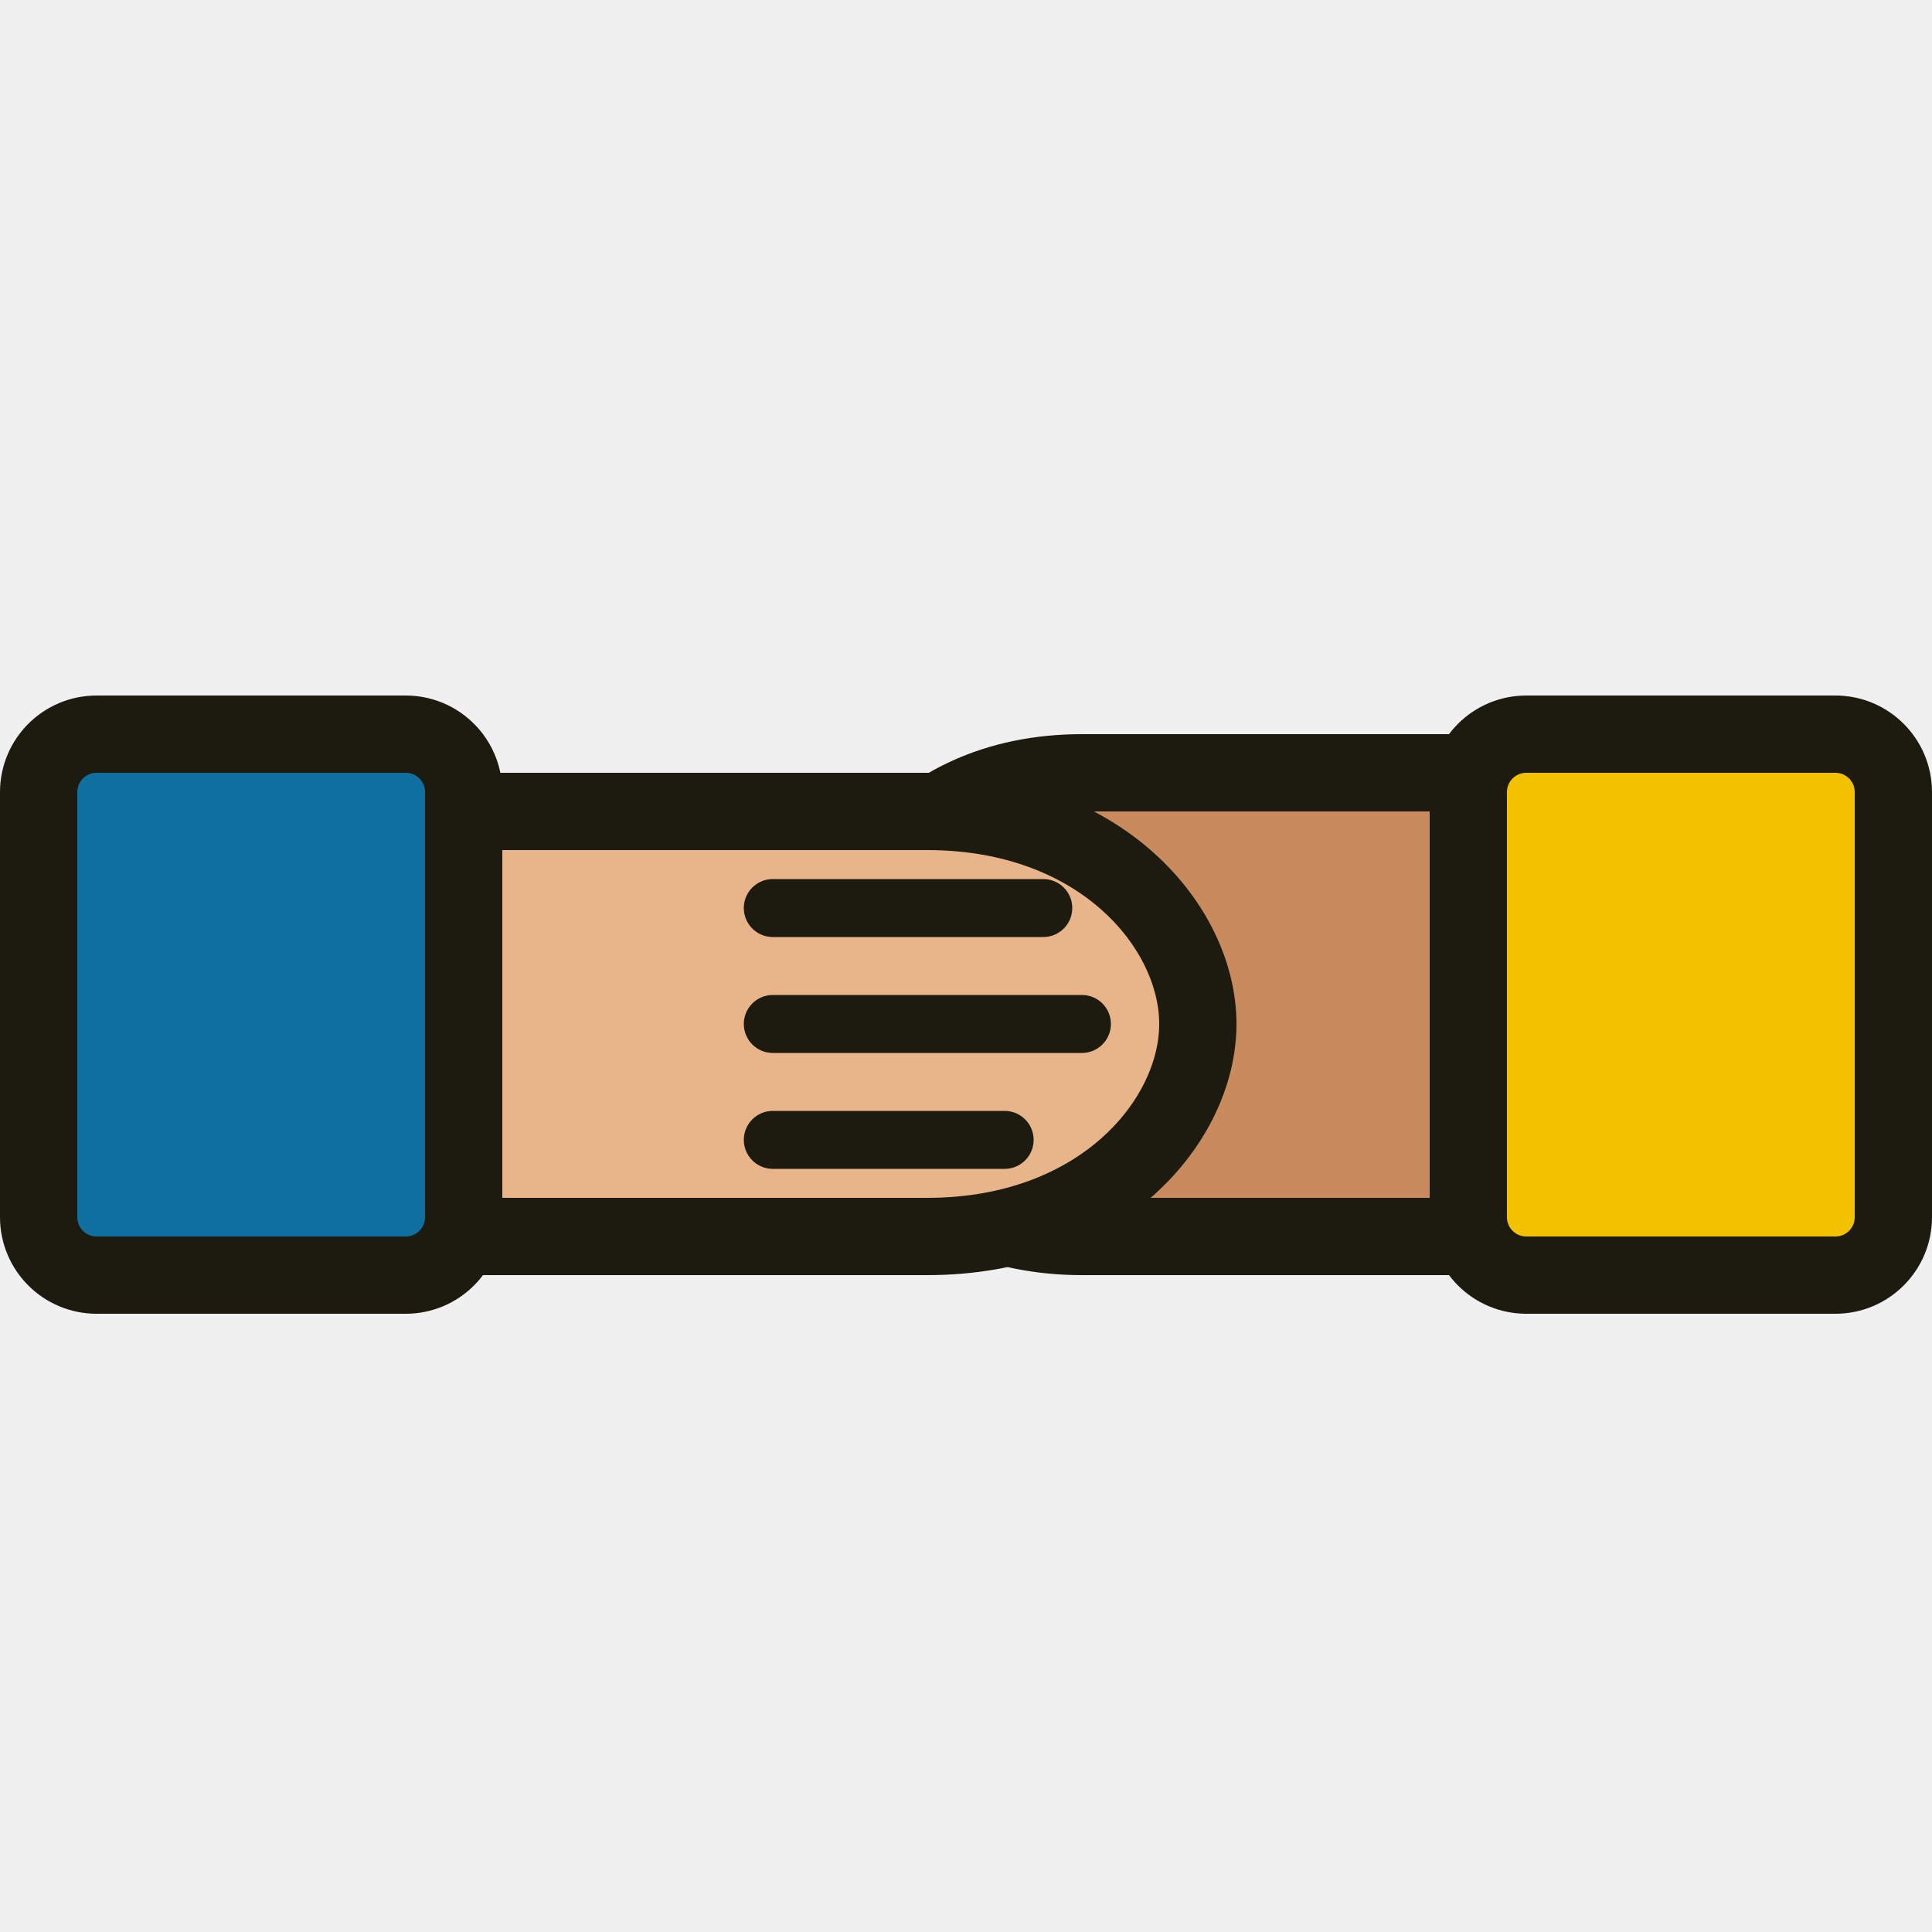
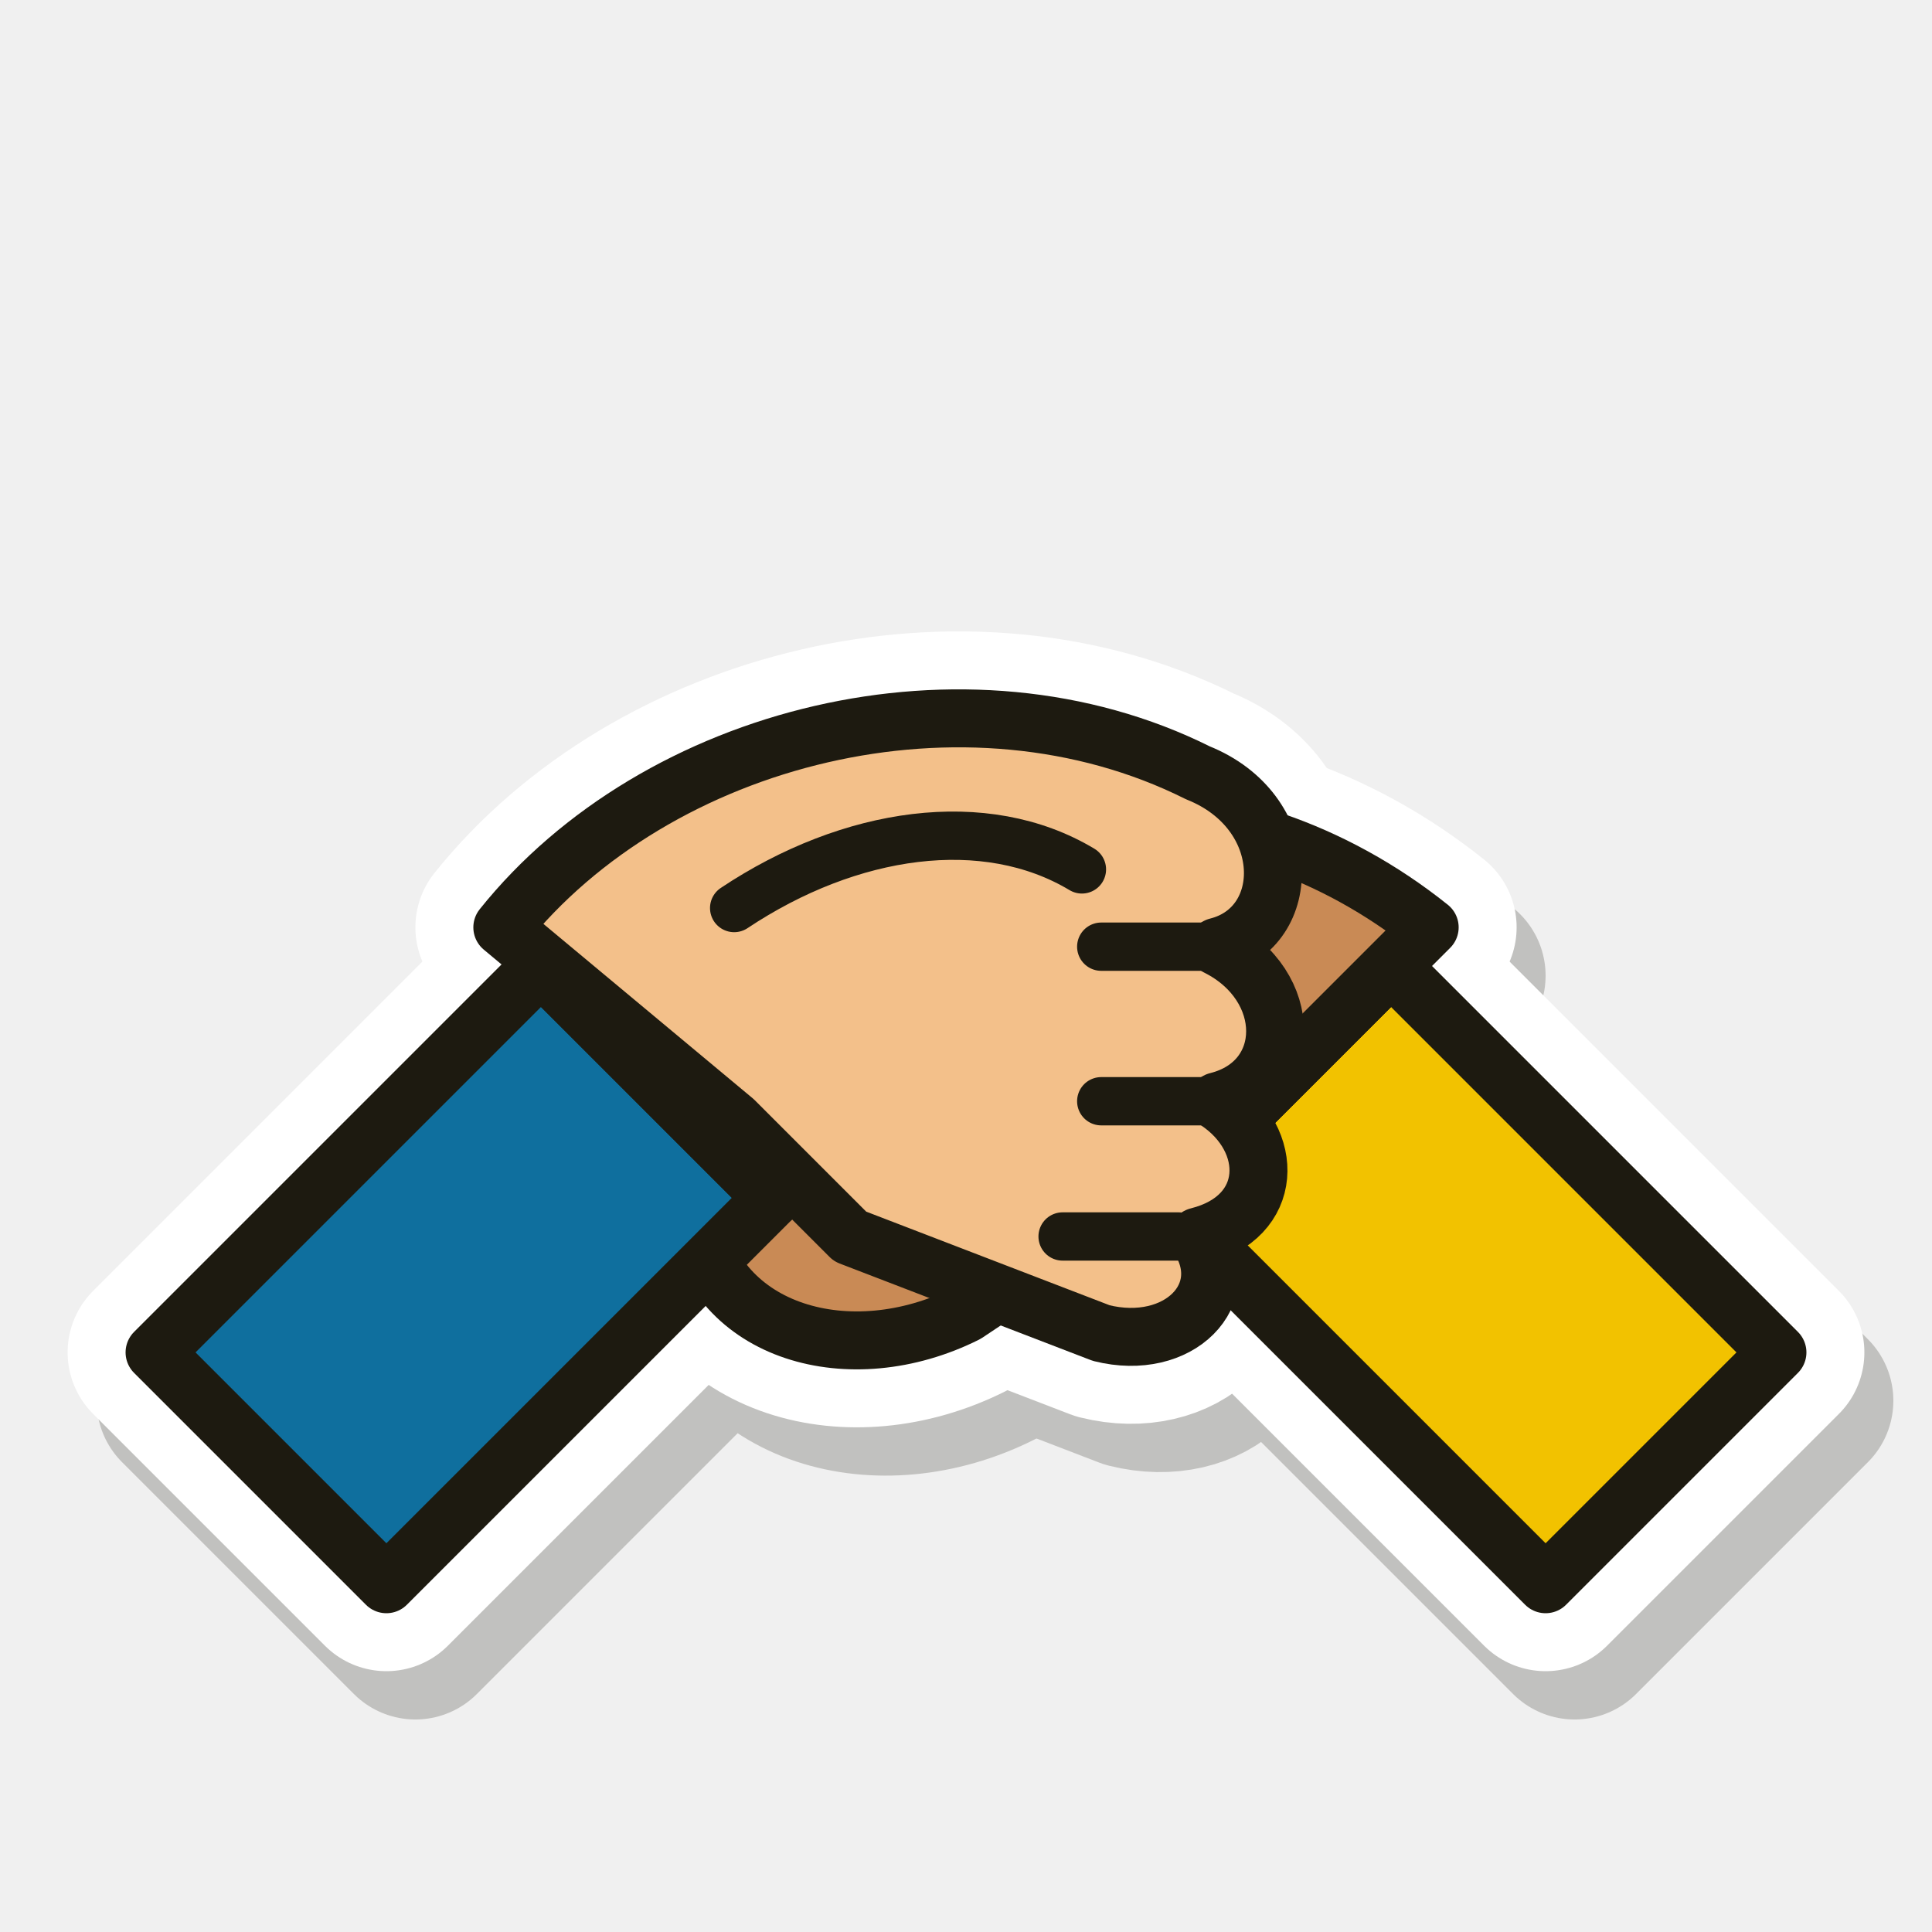
<svg xmlns="http://www.w3.org/2000/svg" width="200" height="200" viewBox="0 0 100 100">
-   <g stroke="#1d1a10" stroke-width="4" stroke-linejoin="round" stroke-linecap="round">
-     <rect x="2" y="38" width="22" height="28" rx="3" fill="#0f6f9e" />
-     <rect x="76" y="38" width="22" height="28" rx="3" fill="#f2c200" />
-     <path d="M76 40H56c-9 0-13 7-13 12s4 12 13 12h20z" fill="#c98b5e" />
-     <path d="M24 42h24c9 0 14 6 14 11s-5 11-14 11H24z" fill="#e8b48a" />
-     <path d="M40 47h14M40 53h16M40 59h12" fill="none" stroke-width="3" />
+   <defs>
+     <path id="sleeveL" d="M8 70L28 50L40 62L20 82Z" />
+     <path id="sleeveR" d="M92 70L72 50L60 62L80 82Z" />
+     <path id="under" d="M74 48L62 60L50 68C44 71 37 69 36 63L42 50C50 40 64 40 74 48Z" />
+     <path id="over" d="M26 48C34 38 50 34 62 40C67 42 67 48 63 49C67 51 67 56 63 57C66 59 66 63 62 64C64 67 61 70 57 69L44 64L38 58Z" />
+     <g id="cut" stroke-width="9" stroke-linejoin="round">
+       <use href="#sleeveL" />
+       <use href="#sleeveR" />
+       <use href="#under" />
+       <use href="#over" />
+     </g>
+   </defs>
+   <use href="#cut" transform="translate(1.5 2.5)" fill="#1d1a10" stroke="#1d1a10" opacity=".22" />
+   <use href="#cut" class="sticker-edge" fill="#fff" stroke="#fff" />
+   <g stroke="#1d1a10" stroke-width="3" stroke-linejoin="round" stroke-linecap="round">
+     <use href="#sleeveR" fill="#f2c200" />
+     <path d="M72 50L60 62L56 58L68 46Z" fill="#fff6d8" />
+     <use href="#under" fill="#c98a55" />
+     <use href="#sleeveL" fill="#0f6f9e" />
+     <path d="M28 50L40 62L44 58L32 46Z" fill="#fff6d8" />
+     <use href="#over" fill="#f3c08a" />
+     <path d="M57 49H63M57 57H63M55 64H61M38 47C44 43 51 42 56 45" fill="none" stroke-width="2.5" />
  </g>
</svg>
